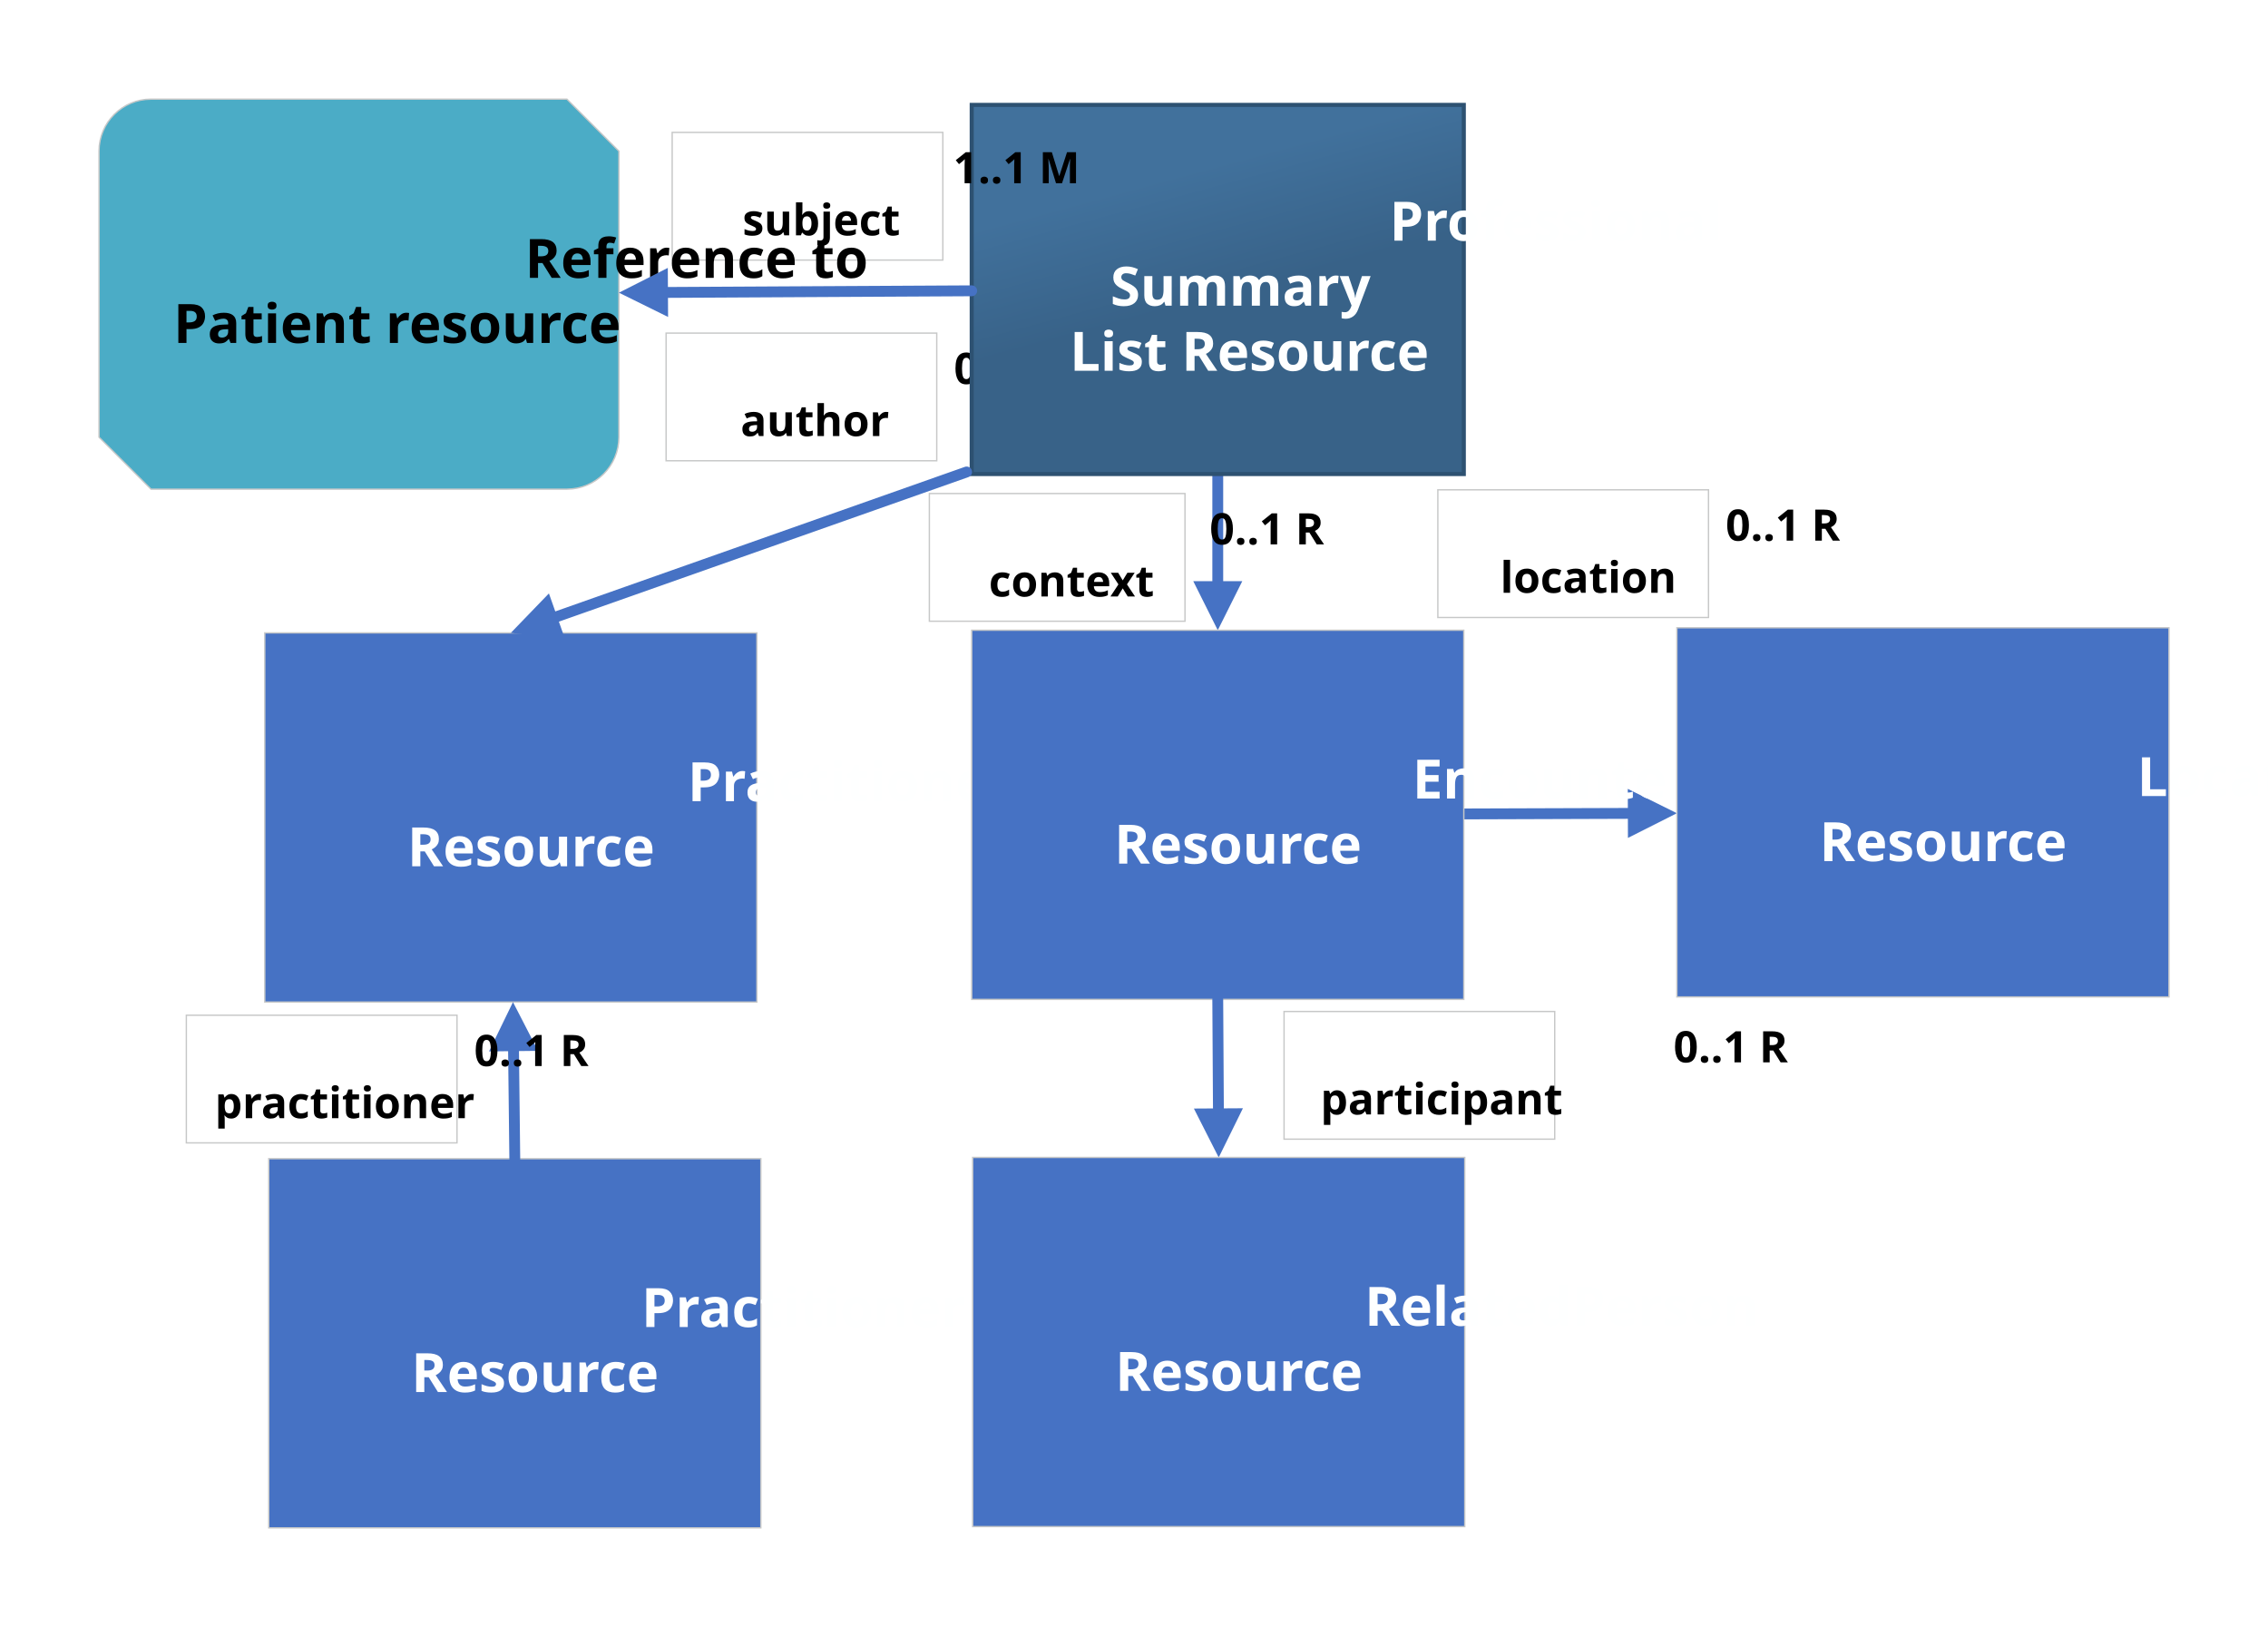
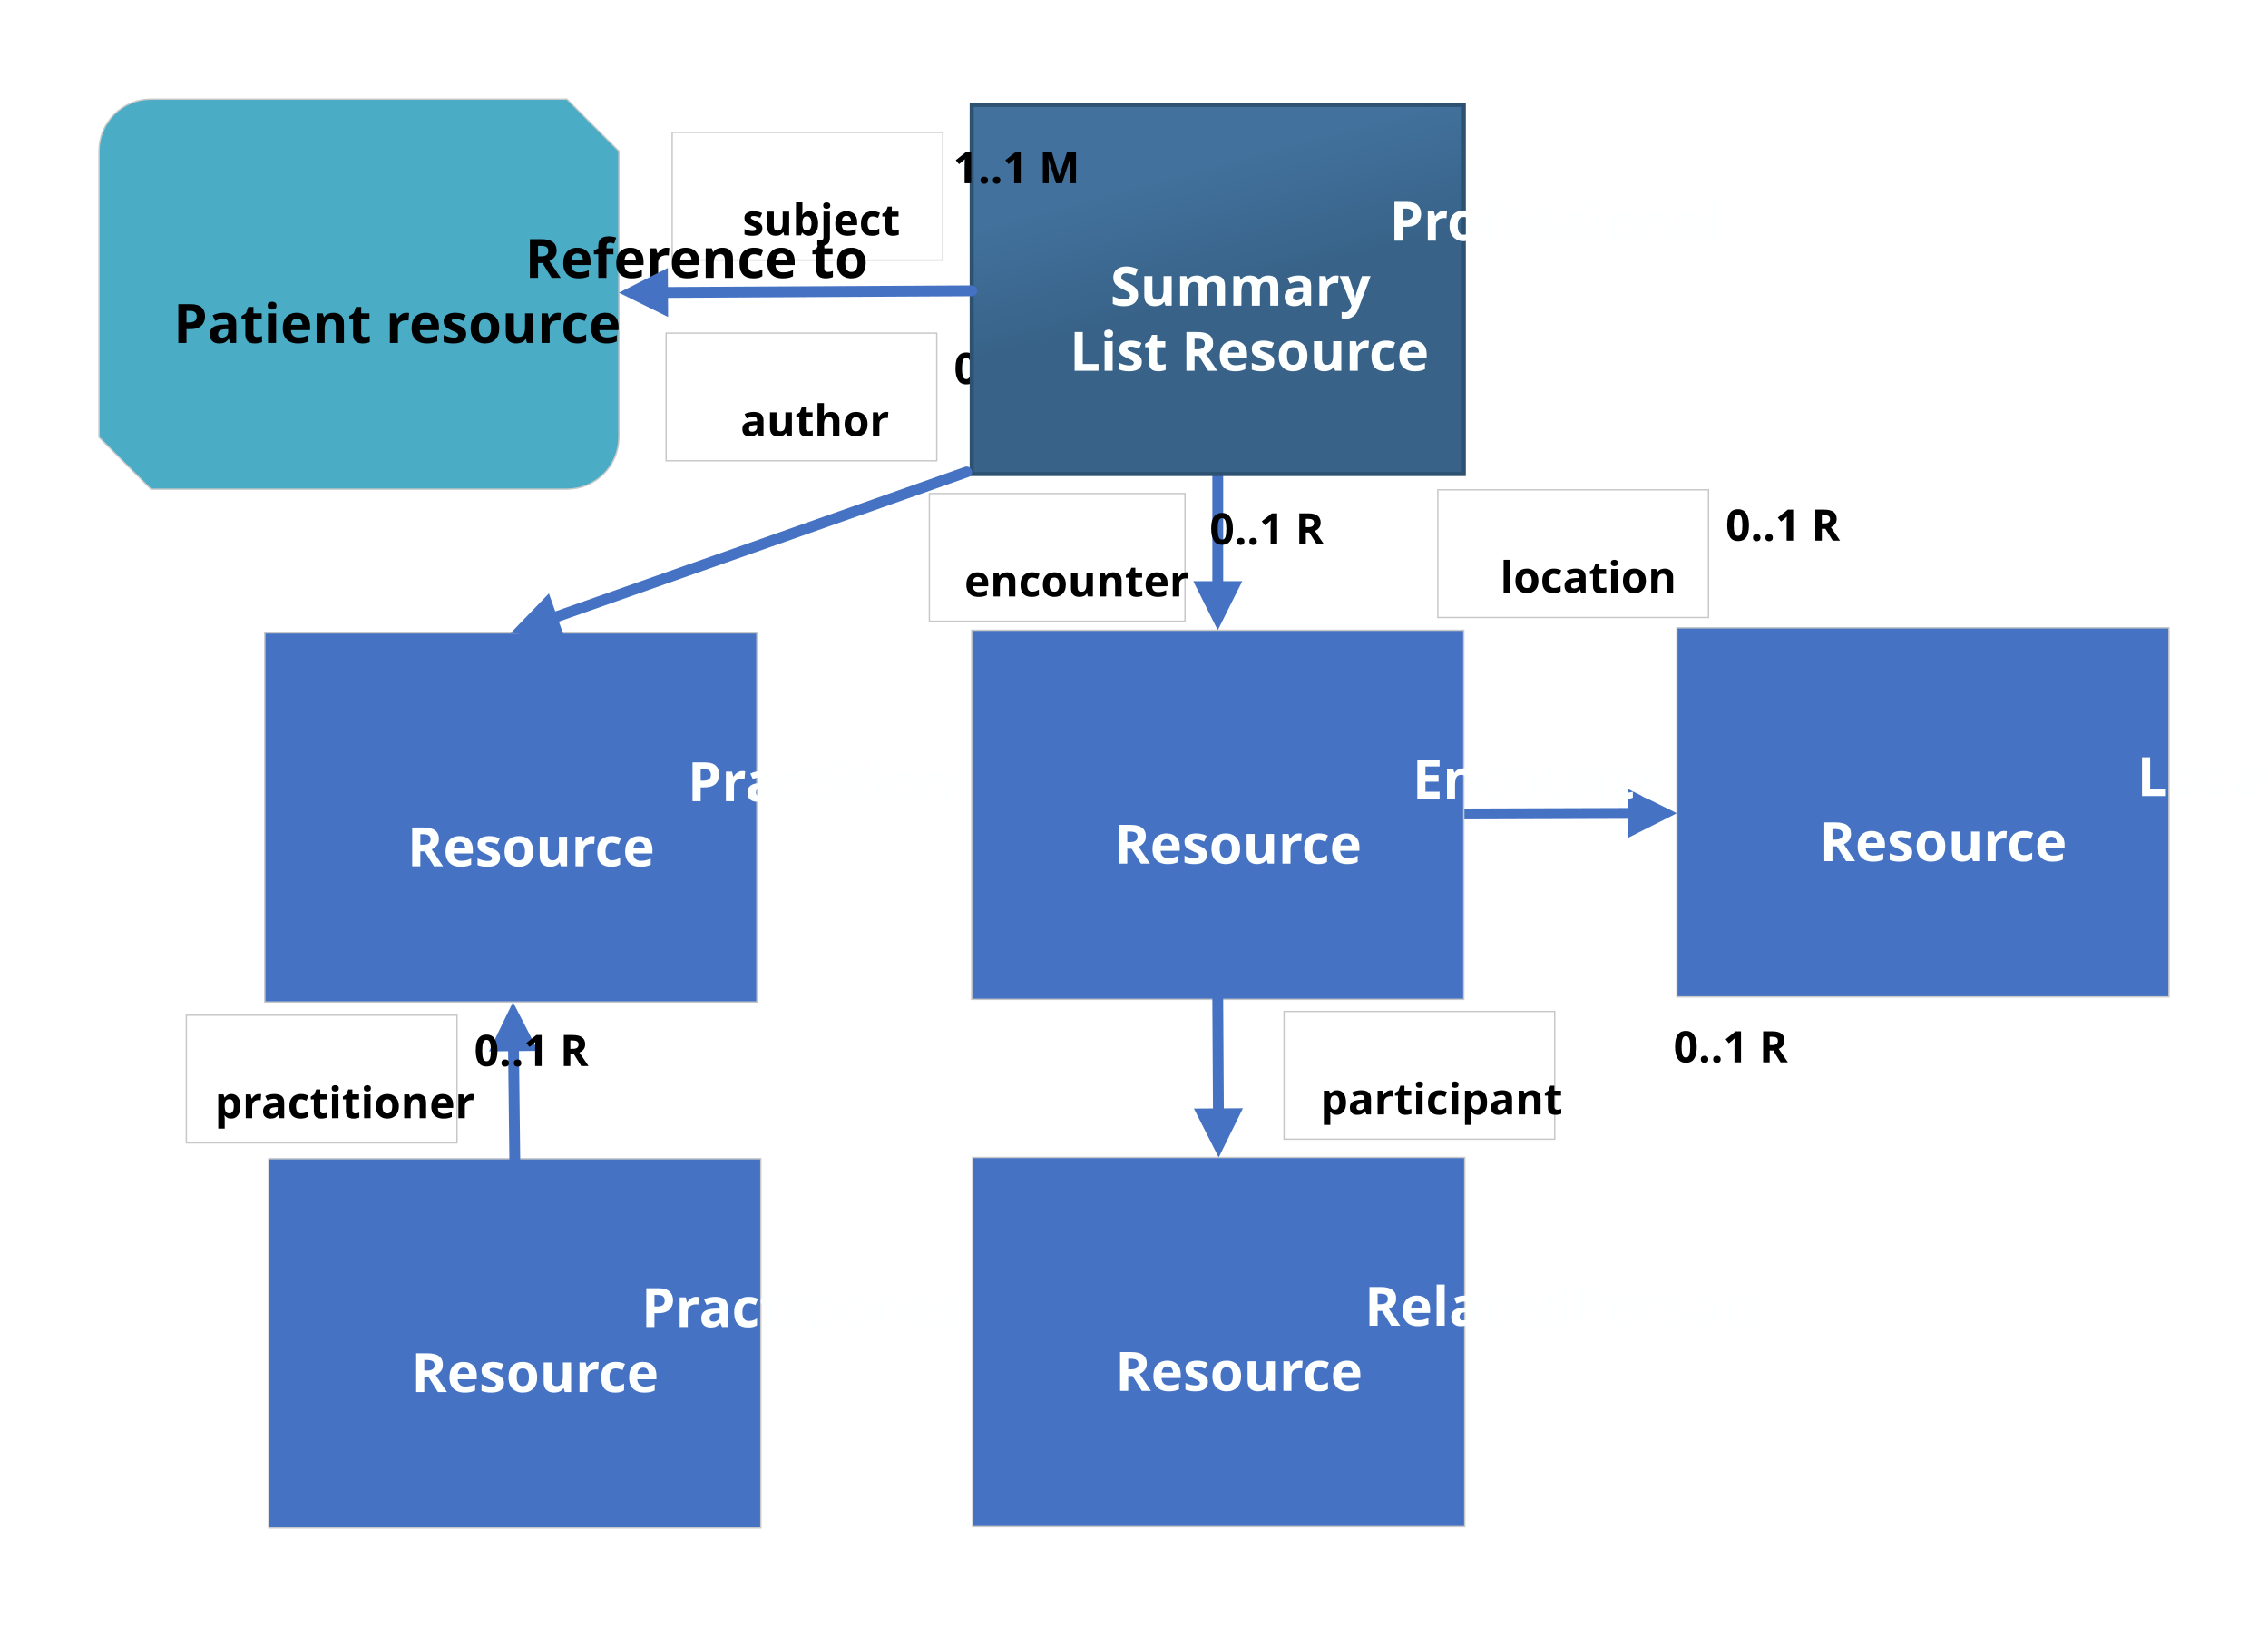
<svg xmlns="http://www.w3.org/2000/svg" xmlns:ns1="http://schemas.microsoft.com/visio/2003/SVGExtensions/" xmlns:xlink="http://www.w3.org/1999/xlink" width="5.806in" height="4.164in" viewBox="0 0 418.054 299.79" xml:space="preserve" color-interpolation-filters="sRGB" class="st11">
  <ns1:documentProperties ns1:langID="1033" ns1:metric="true" ns1:viewMarkup="false">
    <ns1:userDefs>
      <ns1:ud ns1:nameU="msvSubprocessMaster" ns1:prompt="" ns1:val="VT4(Rectangle)" />
      <ns1:ud ns1:nameU="msvNoAutoConnect" ns1:val="VT0(1):26" />
    </ns1:userDefs>
  </ns1:documentProperties>
  <style type="text/css">
	
		.st1 {fill:#4672c4;stroke:#c7c8c8;stroke-width:0.25}
		.st2 {fill:#feffff;font-family:Calibri;font-size:0.833em;font-weight:bold}
		.st3 {font-size:1em}
		.st4 {marker-end:url(#mrkr4-10);stroke:#4672c4;stroke-linecap:round;stroke-linejoin:round;stroke-width:2}
		.st5 {fill:#4672c4;fill-opacity:1;stroke:#4672c4;stroke-opacity:1;stroke-width:0.442}
		.st6 {fill:#4672c4;fill-opacity:0;stroke:#c7c8c8;stroke-width:0.25}
		.st7 {fill:#000000;font-family:Calibri;font-size:0.667em;font-weight:bold}
		.st8 {fill:url(#grad0-57);stroke:#2d5171;stroke-width:0.75}
		.st9 {fill:#4bacc6;stroke:#c7c8c8;stroke-width:0.25}
		.st10 {fill:#000000;font-family:Calibri;font-size:0.833em;font-weight:bold}
		.st11 {fill:none;fill-rule:evenodd;font-size:12px;overflow:visible;stroke-linecap:square;stroke-miterlimit:3}
	
	</style>
  <defs id="Patterns_And_Gradients">
    <linearGradient id="grad0-57" x1="0" y1="0" x2="1" y2="0" gradientTransform="rotate(250 0.5 0.5)">
      <stop offset="0" stop-color="#386288" stop-opacity="1" />
      <stop offset="0.48" stop-color="#386288" stop-opacity="1" />
      <stop offset="0.82" stop-color="#41719c" stop-opacity="1" />
    </linearGradient>
  </defs>
  <defs id="Markers">
    <g id="lend4">
      <path d="M 2 1 L 0 0 L 2 -1 L 2 1 " style="stroke:none" />
    </g>
    <marker id="mrkr4-10" class="st5" ns1:arrowType="4" ns1:arrowSize="2" ns1:setback="4.52" refX="-4.52" orient="auto" markerUnits="strokeWidth" overflow="visible">
      <use xlink:href="#lend4" transform="scale(-2.26,-2.26) " />
    </marker>
  </defs>
  <g ns1:mID="0" ns1:index="1" ns1:groupContext="foregroundPage">
    <ns1:userDefs>
      <ns1:ud ns1:nameU="msvThemeOrder" ns1:val="VT0(0):26" />
    </ns1:userDefs>
    <ns1:pageProperties ns1:drawingScale="0.0393701" ns1:pageScale="0.0393701" ns1:drawingUnits="24" ns1:shadowOffsetX="8.50394" ns1:shadowOffsetY="-8.50394" />
    <ns1:layer ns1:name="Connector" ns1:index="0" />
    <a xlink:href="explore_practitioner.html" xlink:title="Link to Practitioner resource mapping">
      <g id="shape1-1" ns1:mID="1" ns1:groupContext="shape" transform="translate(48.8051,-115.145)">
        <ns1:custProps>
          <ns1:cp ns1:nameU="Row_1" ns1:lbl="title" ns1:type="0" ns1:langID="2057" ns1:val="VT4(Bundle)" />
        </ns1:custProps>
        <ns1:userDefs>
          <ns1:ud ns1:nameU="visVersion" ns1:val="VT0(15):26" />
          <ns1:ud ns1:nameU="visAltText" ns1:val="VT4(Bundle)" />
        </ns1:userDefs>
        <ns1:textBlock ns1:margins="rect(4,4,4,4)" ns1:tabSpace="42.5197" />
        <ns1:textRect cx="45.354" cy="265.774" width="90.71" height="68.031" />
        <rect x="0" y="231.759" width="90.709" height="68.031" class="st1" />
        <text x="20.77" y="262.77" class="st2" ns1:langID="2057">
          <ns1:paragraph ns1:horizAlign="1" />
          <ns1:tabList />Practitioner<ns1:newlineChar />
          <tspan x="26.27" dy="1.2em" class="st3">Resource</tspan>
        </text>
      </g>
    </a>
    <g id="shape2-5" ns1:mID="2" ns1:groupContext="shape" ns1:layerMember="0" transform="translate(217.378,-212.448)">
      <ns1:userDefs>
        <ns1:ud ns1:nameU="visVersion" ns1:val="VT0(15):26" />
      </ns1:userDefs>
      <path d="M7.09 299.79 L7.09 319.53" class="st4" />
    </g>
    <g id="shape3-11" ns1:mID="3" ns1:groupContext="shape" ns1:layerMember="0" transform="translate(269.819,-142.793)">
      <ns1:userDefs>
        <ns1:ud ns1:nameU="visVersion" ns1:val="VT0(15):26" />
      </ns1:userDefs>
      <path d="M0 292.77 L30.24 292.67" class="st4" />
    </g>
    <a xlink:href="explore_professional_summary.html#mapping-for-professional-summary-encounter" xlink:title="Link to Professional summary Encounter resource mapping">
      <g id="shape4-16" ns1:mID="4" ns1:groupContext="shape" transform="translate(179.111,-115.637)">
        <ns1:custProps>
          <ns1:cp ns1:nameU="Row_1" ns1:lbl="title" ns1:type="0" ns1:langID="2057" ns1:val="VT4(Bundle)" />
        </ns1:custProps>
        <ns1:userDefs>
          <ns1:ud ns1:nameU="visVersion" ns1:val="VT0(15):26" />
          <ns1:ud ns1:nameU="visAltText" ns1:val="VT4(Bundle)" />
        </ns1:userDefs>
        <ns1:textBlock ns1:margins="rect(4,4,4,4)" ns1:tabSpace="42.5197" />
        <ns1:textRect cx="45.354" cy="265.774" width="90.71" height="68.031" />
        <rect x="0" y="231.759" width="90.709" height="68.031" class="st1" />
        <text x="24.06" y="262.77" class="st2" ns1:langID="2057">
          <ns1:paragraph ns1:horizAlign="1" />
          <ns1:tabList />Encounter<ns1:newlineChar />
          <tspan x="26.27" dy="1.2em" class="st3">Resource</tspan>
        </text>
      </g>
    </a>
    <a xlink:href="explore_practitioner_role.html" xlink:title="Linnk to PractitionerRole resource mapping">
      <g id="shape5-20" ns1:mID="5" ns1:groupContext="shape" transform="translate(49.5366,-18.25)">
        <ns1:custProps>
          <ns1:cp ns1:nameU="Row_1" ns1:lbl="title" ns1:type="0" ns1:langID="2057" ns1:val="VT4(Bundle)" />
        </ns1:custProps>
        <ns1:userDefs>
          <ns1:ud ns1:nameU="visVersion" ns1:val="VT0(15):26" />
          <ns1:ud ns1:nameU="visAltText" ns1:val="VT4(Bundle)" />
        </ns1:userDefs>
        <ns1:textBlock ns1:margins="rect(4,4,4,4)" ns1:tabSpace="42.5197" />
        <ns1:textRect cx="45.354" cy="265.774" width="90.71" height="68.031" />
        <rect x="0" y="231.759" width="90.709" height="68.031" class="st1" />
        <text x="11.52" y="262.77" class="st2" ns1:langID="2057">
          <ns1:paragraph ns1:horizAlign="1" />
          <ns1:tabList />PractitionerRole<ns1:newlineChar />
          <tspan x="26.27" dy="1.2em" class="st3">Resource</tspan>
        </text>
      </g>
    </a>
    <a xlink:href="explore_location.html" xlink:title="Link to Location resource mapping">
      <g id="shape7-24" ns1:mID="7" ns1:groupContext="shape" transform="translate(309.095,-116.091)">
        <ns1:custProps>
          <ns1:cp ns1:nameU="Row_1" ns1:lbl="title" ns1:type="0" ns1:langID="2057" ns1:val="VT4(Bundle)" />
        </ns1:custProps>
        <ns1:userDefs>
          <ns1:ud ns1:nameU="visVersion" ns1:val="VT0(15):26" />
          <ns1:ud ns1:nameU="visAltText" ns1:val="VT4(Bundle)" />
        </ns1:userDefs>
        <ns1:textBlock ns1:margins="rect(4,4,4,4)" ns1:tabSpace="42.5197" />
        <ns1:textRect cx="45.354" cy="265.774" width="90.71" height="68.031" />
        <rect x="0" y="231.759" width="90.709" height="68.031" class="st1" />
        <text x="27.66" y="262.77" class="st2" ns1:langID="2057">
          <ns1:paragraph ns1:horizAlign="1" />
          <ns1:tabList />Location<ns1:newlineChar />
          <tspan x="26.27" dy="1.2em" class="st3">Resource</tspan>
        </text>
      </g>
    </a>
    <g id="shape8-28" ns1:mID="8" ns1:groupContext="shape" ns1:layerMember="0" transform="translate(101.81,-86.2815)">
      <ns1:userDefs>
        <ns1:ud ns1:nameU="visVersion" ns1:val="VT0(15):26" />
      </ns1:userDefs>
      <path d="M-6.92 299.79 L-7.15 279.97" class="st4" />
    </g>
    <g id="shape10-33" ns1:mID="10" ns1:groupContext="shape" ns1:layerMember="0" transform="translate(217.466,-115.637)">
      <ns1:userDefs>
        <ns1:ud ns1:nameU="visVersion" ns1:val="VT0(15):26" />
      </ns1:userDefs>
      <path d="M7 299.79 L7.12 319.88" class="st4" />
    </g>
    <g id="shape14-38" ns1:mID="14" ns1:groupContext="shape" transform="translate(34.3484,-89.1927)">
      <ns1:textBlock ns1:margins="rect(4,4,4,4)" ns1:tabSpace="42.5197" />
      <ns1:textRect cx="24.945" cy="288.026" width="49.89" height="23.528" />
      <rect x="0" y="276.262" width="49.89" height="23.528" class="st6" />
      <text x="15.6" y="285.63" class="st7" ns1:langID="1033">
        <ns1:paragraph ns1:horizAlign="1" />
        <ns1:tabList />0..1 R<ns1:newlineChar />
        <tspan x="5.26" dy="1.2em" class="st3">practitioner</tspan>
      </text>
    </g>
    <g id="shape15-42" ns1:mID="15" ns1:groupContext="shape" transform="translate(122.78,-214.894)">
      <ns1:textBlock ns1:margins="rect(4,4,4,4)" ns1:tabSpace="42.5197" />
      <ns1:textRect cx="24.945" cy="288.026" width="49.89" height="23.528" />
      <rect x="0" y="276.262" width="49.89" height="23.528" class="st6" />
      <text x="15.6" y="285.63" class="st7" ns1:langID="1033">
        <ns1:paragraph ns1:horizAlign="1" />
        <ns1:tabList />0..1 R<ns1:newlineChar />
        <tspan x="13.72" dy="1.2em" class="st3" ns1:langID="2057">author</tspan>
      </text>
    </g>
    <g id="shape16-46" ns1:mID="16" ns1:groupContext="shape" transform="translate(236.687,-89.8785)">
      <ns1:textBlock ns1:margins="rect(4,4,4,4)" ns1:tabSpace="42.5197" />
      <ns1:textRect cx="24.945" cy="288.026" width="49.89" height="23.528" />
      <rect x="0" y="276.262" width="49.89" height="23.528" class="st6" />
      <text x="15.6" y="285.63" class="st7" ns1:langID="1033">
        <ns1:paragraph ns1:horizAlign="1" />
        <ns1:tabList />
        <ns1:newlineChar />0..1 R<ns1:newlineChar />
        <tspan x="6.72" dy="1.2em" class="st3" ns1:langID="2057">participant</tspan>
        <ns1:newlineChar />
      </text>
    </g>
    <a xlink:href="explore_related_person.html" xlink:title="Link to RelatedPerson resource mapping">
      <g id="shape19-50" ns1:mID="19" ns1:groupContext="shape" transform="translate(179.286,-18.4786)">
        <ns1:custProps>
          <ns1:cp ns1:nameU="Row_1" ns1:lbl="title" ns1:type="0" ns1:langID="2057" ns1:val="VT4(Bundle)" />
        </ns1:custProps>
        <ns1:userDefs>
          <ns1:ud ns1:nameU="visVersion" ns1:val="VT0(15):26" />
          <ns1:ud ns1:nameU="visAltText" ns1:val="VT4(Bundle)" />
        </ns1:userDefs>
        <ns1:textBlock ns1:margins="rect(4,4,4,4)" ns1:tabSpace="42.5197" />
        <ns1:textRect cx="45.354" cy="265.774" width="90.71" height="68.031" />
        <rect x="0" y="231.759" width="90.709" height="68.031" class="st1" />
        <text x="15.07" y="262.77" class="st2" ns1:langID="2057">
          <ns1:paragraph ns1:horizAlign="1" />
          <ns1:tabList />RelatedPerson<ns1:newlineChar />
          <tspan x="26.27" dy="1.2em" class="st3">Resource</tspan>
        </text>
      </g>
    </a>
    <a xlink:href="explore_professional_summary.html#mapping-for-professional-summary-list" xlink:title="Link to Professional Summary List resource mapping">
      <g id="shape20-54" ns1:mID="20" ns1:groupContext="shape" transform="translate(179.111,-212.448)">
        <ns1:custProps>
          <ns1:cp ns1:nameU="Row_1" ns1:lbl="title" ns1:type="0" ns1:langID="2057" ns1:val="VT4(Bundle)" />
        </ns1:custProps>
        <ns1:userDefs>
          <ns1:ud ns1:nameU="visVersion" ns1:val="VT0(15):26" />
          <ns1:ud ns1:nameU="visAltText" ns1:val="VT4(Bundle)" />
        </ns1:userDefs>
        <ns1:textBlock ns1:margins="rect(4,4,4,4)" ns1:tabSpace="42.5197" />
        <ns1:textRect cx="45.354" cy="265.774" width="90.71" height="68.031" />
        <rect x="0" y="231.759" width="90.709" height="68.031" class="st8" />
        <text x="19.84" y="256.77" class="st2" ns1:langID="2057">
          <ns1:paragraph ns1:horizAlign="1" />
          <ns1:tabList />Professional <tspan x="25.56" dy="1.2em" class="st3">Summary <ns1:newlineChar />
          </tspan>
          <tspan x="18.07" dy="1.2em" class="st3">List Resource</tspan>
        </text>
      </g>
    </a>
    <g id="shape21-61" ns1:mID="21" ns1:groupContext="shape" transform="translate(123.9,-251.882)">
      <ns1:textBlock ns1:margins="rect(4,4,4,4)" ns1:tabSpace="42.5197" />
      <ns1:textRect cx="24.945" cy="288.026" width="49.89" height="23.528" />
      <rect x="0" y="276.262" width="49.89" height="23.528" class="st6" />
      <text x="14.35" y="285.63" class="st7" ns1:langID="1033">
        <ns1:paragraph ns1:horizAlign="1" />
        <ns1:tabList />1..1 M<ns1:newlineChar />
        <tspan x="12.96" dy="1.2em" class="st3">subject</tspan>
      </text>
    </g>
    <a xlink:href="explore_professional_summary.html#patient-reference" xlink:title="Link to Patient reference">
      <g id="shape22-65" ns1:mID="22" ns1:groupContext="shape" transform="translate(18.25,-209.665)">
        <ns1:userDefs>
          <ns1:ud ns1:nameU="CTypeTopLeftSnip" ns1:prompt="" ns1:val="VT0(0):5" />
          <ns1:ud ns1:nameU="CTypeTopRightSnip" ns1:prompt="" ns1:val="VT0(1):5" />
          <ns1:ud ns1:nameU="CTypeBotLeftSnip" ns1:prompt="" ns1:val="VT0(1):5" />
          <ns1:ud ns1:nameU="CTypeBotRightSnip" ns1:prompt="" ns1:val="VT0(0):5" />
          <ns1:ud ns1:nameU="CornerLockHoriz" ns1:prompt="" ns1:val="VT0(0):5" />
          <ns1:ud ns1:nameU="CornerLockVert" ns1:prompt="" ns1:val="VT0(0):5" />
          <ns1:ud ns1:nameU="CornerLockDiag" ns1:prompt="" ns1:val="VT0(0):5" />
          <ns1:ud ns1:nameU="TopLeftOffset" ns1:prompt="" ns1:val="VT0(0.15748031496063):24" />
          <ns1:ud ns1:nameU="TopRightOffset" ns1:prompt="" ns1:val="VT0(0.15748031496063):24" />
          <ns1:ud ns1:nameU="BotLeftOffset" ns1:prompt="" ns1:val="VT0(0.15748031496063):24" />
          <ns1:ud ns1:nameU="BotRightOffset" ns1:prompt="" ns1:val="VT0(0.15748031496063):24" />
          <ns1:ud ns1:nameU="visVersion" ns1:prompt="" ns1:val="VT0(15):26" />
          <ns1:ud ns1:nameU="TopLeftOffset" ns1:prompt="" ns1:val="VT0(0.13310171124648):1" />
          <ns1:ud ns1:nameU="TopRightOffset" ns1:prompt="" ns1:val="VT0(0.13310171124649):1" />
          <ns1:ud ns1:nameU="BotLeftOffset" ns1:prompt="" ns1:val="VT0(0.13310171124648):1" />
          <ns1:ud ns1:nameU="BotRightOffset" ns1:prompt="" ns1:val="VT0(0.13310171124649):1" />
        </ns1:userDefs>
        <ns1:textBlock ns1:margins="rect(4,4,4,4)" ns1:tabSpace="42.5197" />
        <ns1:textRect cx="47.917" cy="263.853" width="95.84" height="71.875" />
        <path d="M9.58 299.79 L86.25 299.79 A9.583 9.583 -180 0 0 95.83 290.21 L95.83 237.5 L86.25 227.92 L9.58 227.92         A9.583 9.583 -180 0 0 0 237.5 L0 290.21 L9.58 299.79 Z" class="st9" />
        <text x="21.35" y="260.85" class="st10" ns1:langID="2057">
          <ns1:paragraph ns1:horizAlign="1" />
          <ns1:tabList />Reference to <ns1:newlineChar />
          <tspan x="13.72" dy="1.2em" class="st3">Patient resource </tspan>
        </text>
      </g>
    </a>
    <g id="shape23-69" ns1:mID="23" ns1:groupContext="shape" ns1:layerMember="0" transform="translate(179.111,-253.127)">
      <ns1:userDefs>
        <ns1:ud ns1:nameU="visVersion" ns1:val="VT0(15):26" />
      </ns1:userDefs>
      <path d="M0 306.7 L-55.99 307" class="st4" />
    </g>
    <g id="shape24-74" ns1:mID="24" ns1:groupContext="shape" ns1:layerMember="0" transform="translate(178.175,-212.829)">
      <ns1:userDefs>
        <ns1:ud ns1:nameU="visVersion" ns1:val="VT0(15):26" />
      </ns1:userDefs>
      <path d="M0 299.79 L-75.49 326.43" class="st4" />
    </g>
    <g id="shape25-79" ns1:mID="25" ns1:groupContext="shape" transform="translate(265.034,-186.014)">
      <ns1:textBlock ns1:margins="rect(4,4,4,4)" ns1:tabSpace="42.5197" />
      <ns1:textRect cx="24.945" cy="288.026" width="49.89" height="23.528" />
      <rect x="0" y="276.262" width="49.89" height="23.528" class="st6" />
      <text x="15.6" y="285.63" class="st7" ns1:langID="1033">
        <ns1:paragraph ns1:horizAlign="1" />
        <ns1:tabList />0..1 R<ns1:newlineChar />
        <tspan x="11.5" dy="1.2em" class="st3" ns1:langID="2057">location</tspan>
      </text>
    </g>
    <g id="shape26-83" ns1:mID="26" ns1:groupContext="shape" transform="translate(171.307,-185.328)">
      <ns1:textBlock ns1:margins="rect(4,4,4,4)" ns1:tabSpace="42.5197" />
      <ns1:textRect cx="23.56" cy="288.026" width="47.12" height="23.528" />
      <rect x="0" y="276.262" width="47.119" height="23.528" class="st6" />
      <text x="14.21" y="285.63" class="st7" ns1:langID="2057">
        <ns1:paragraph ns1:horizAlign="1" />
        <ns1:tabList />0<tspan class="st3" ns1:langID="1033">..1 </tspan>R<ns1:newlineChar />
-         <tspan x="10.96" dy="1.2em" class="st3">context</tspan>
+         <tspan x="6.46" dy="1.2em" class="st3">encounter</tspan>
      </text>
    </g>
  </g>
</svg>
